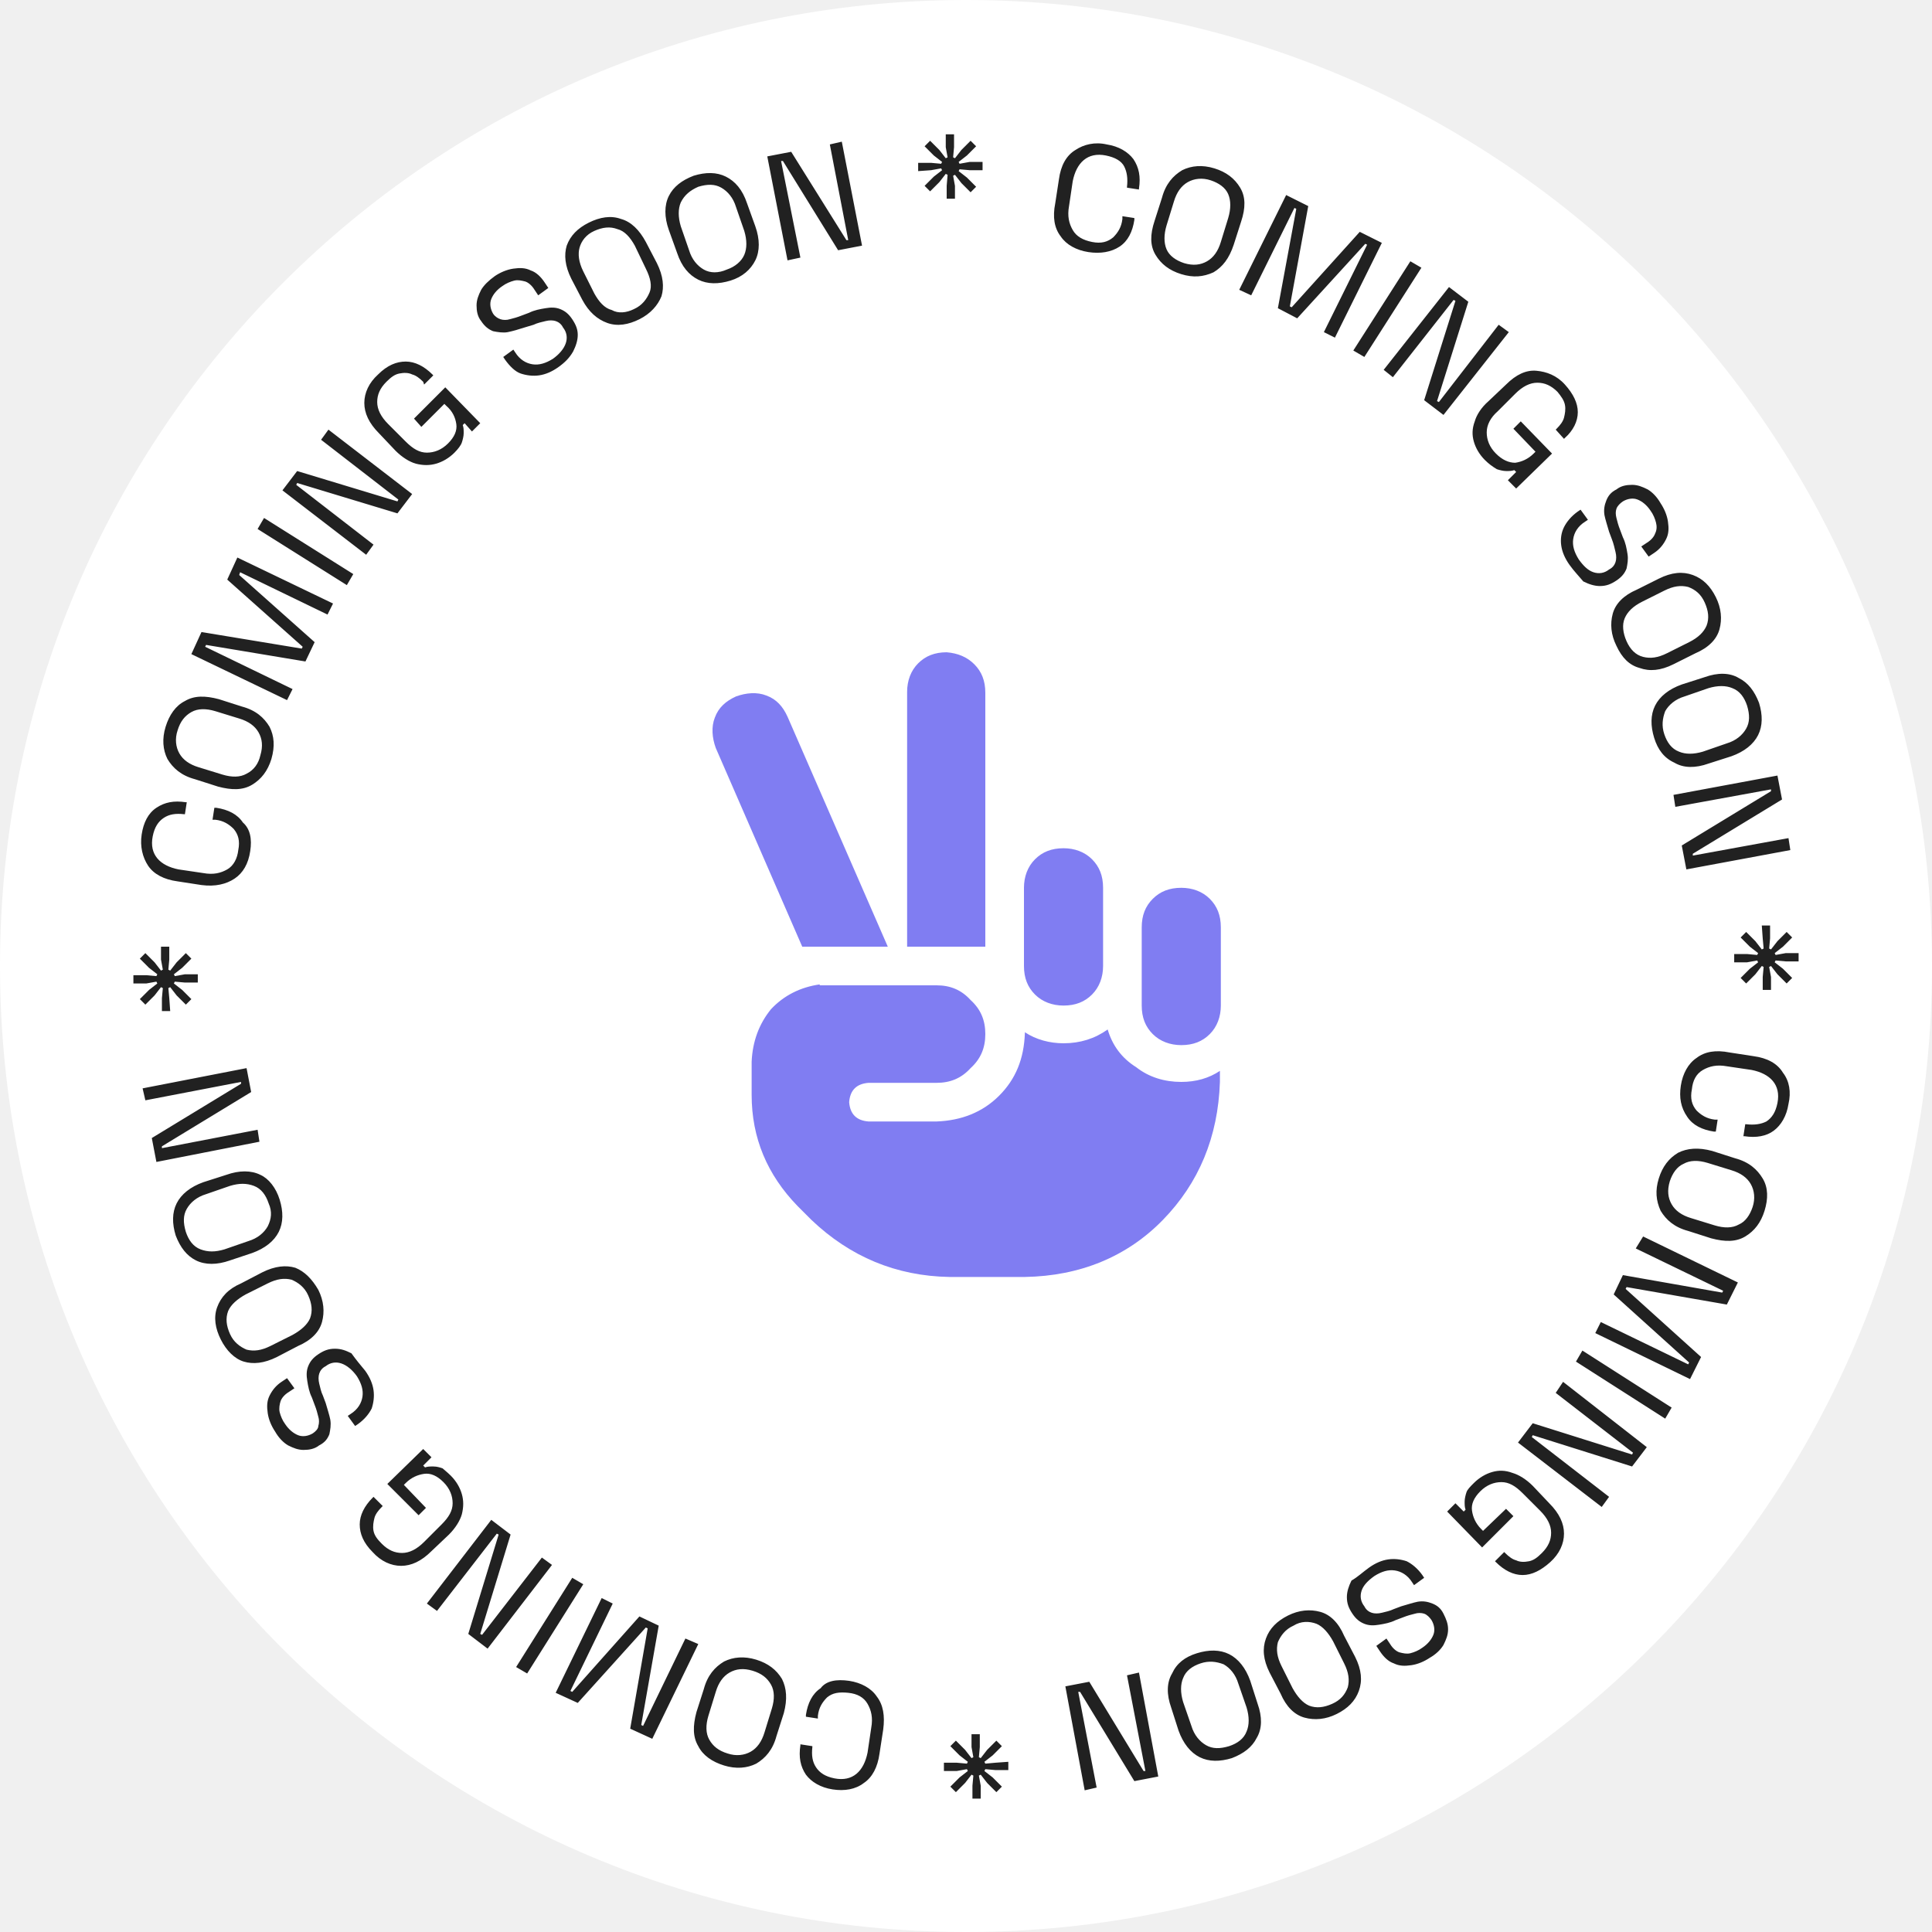
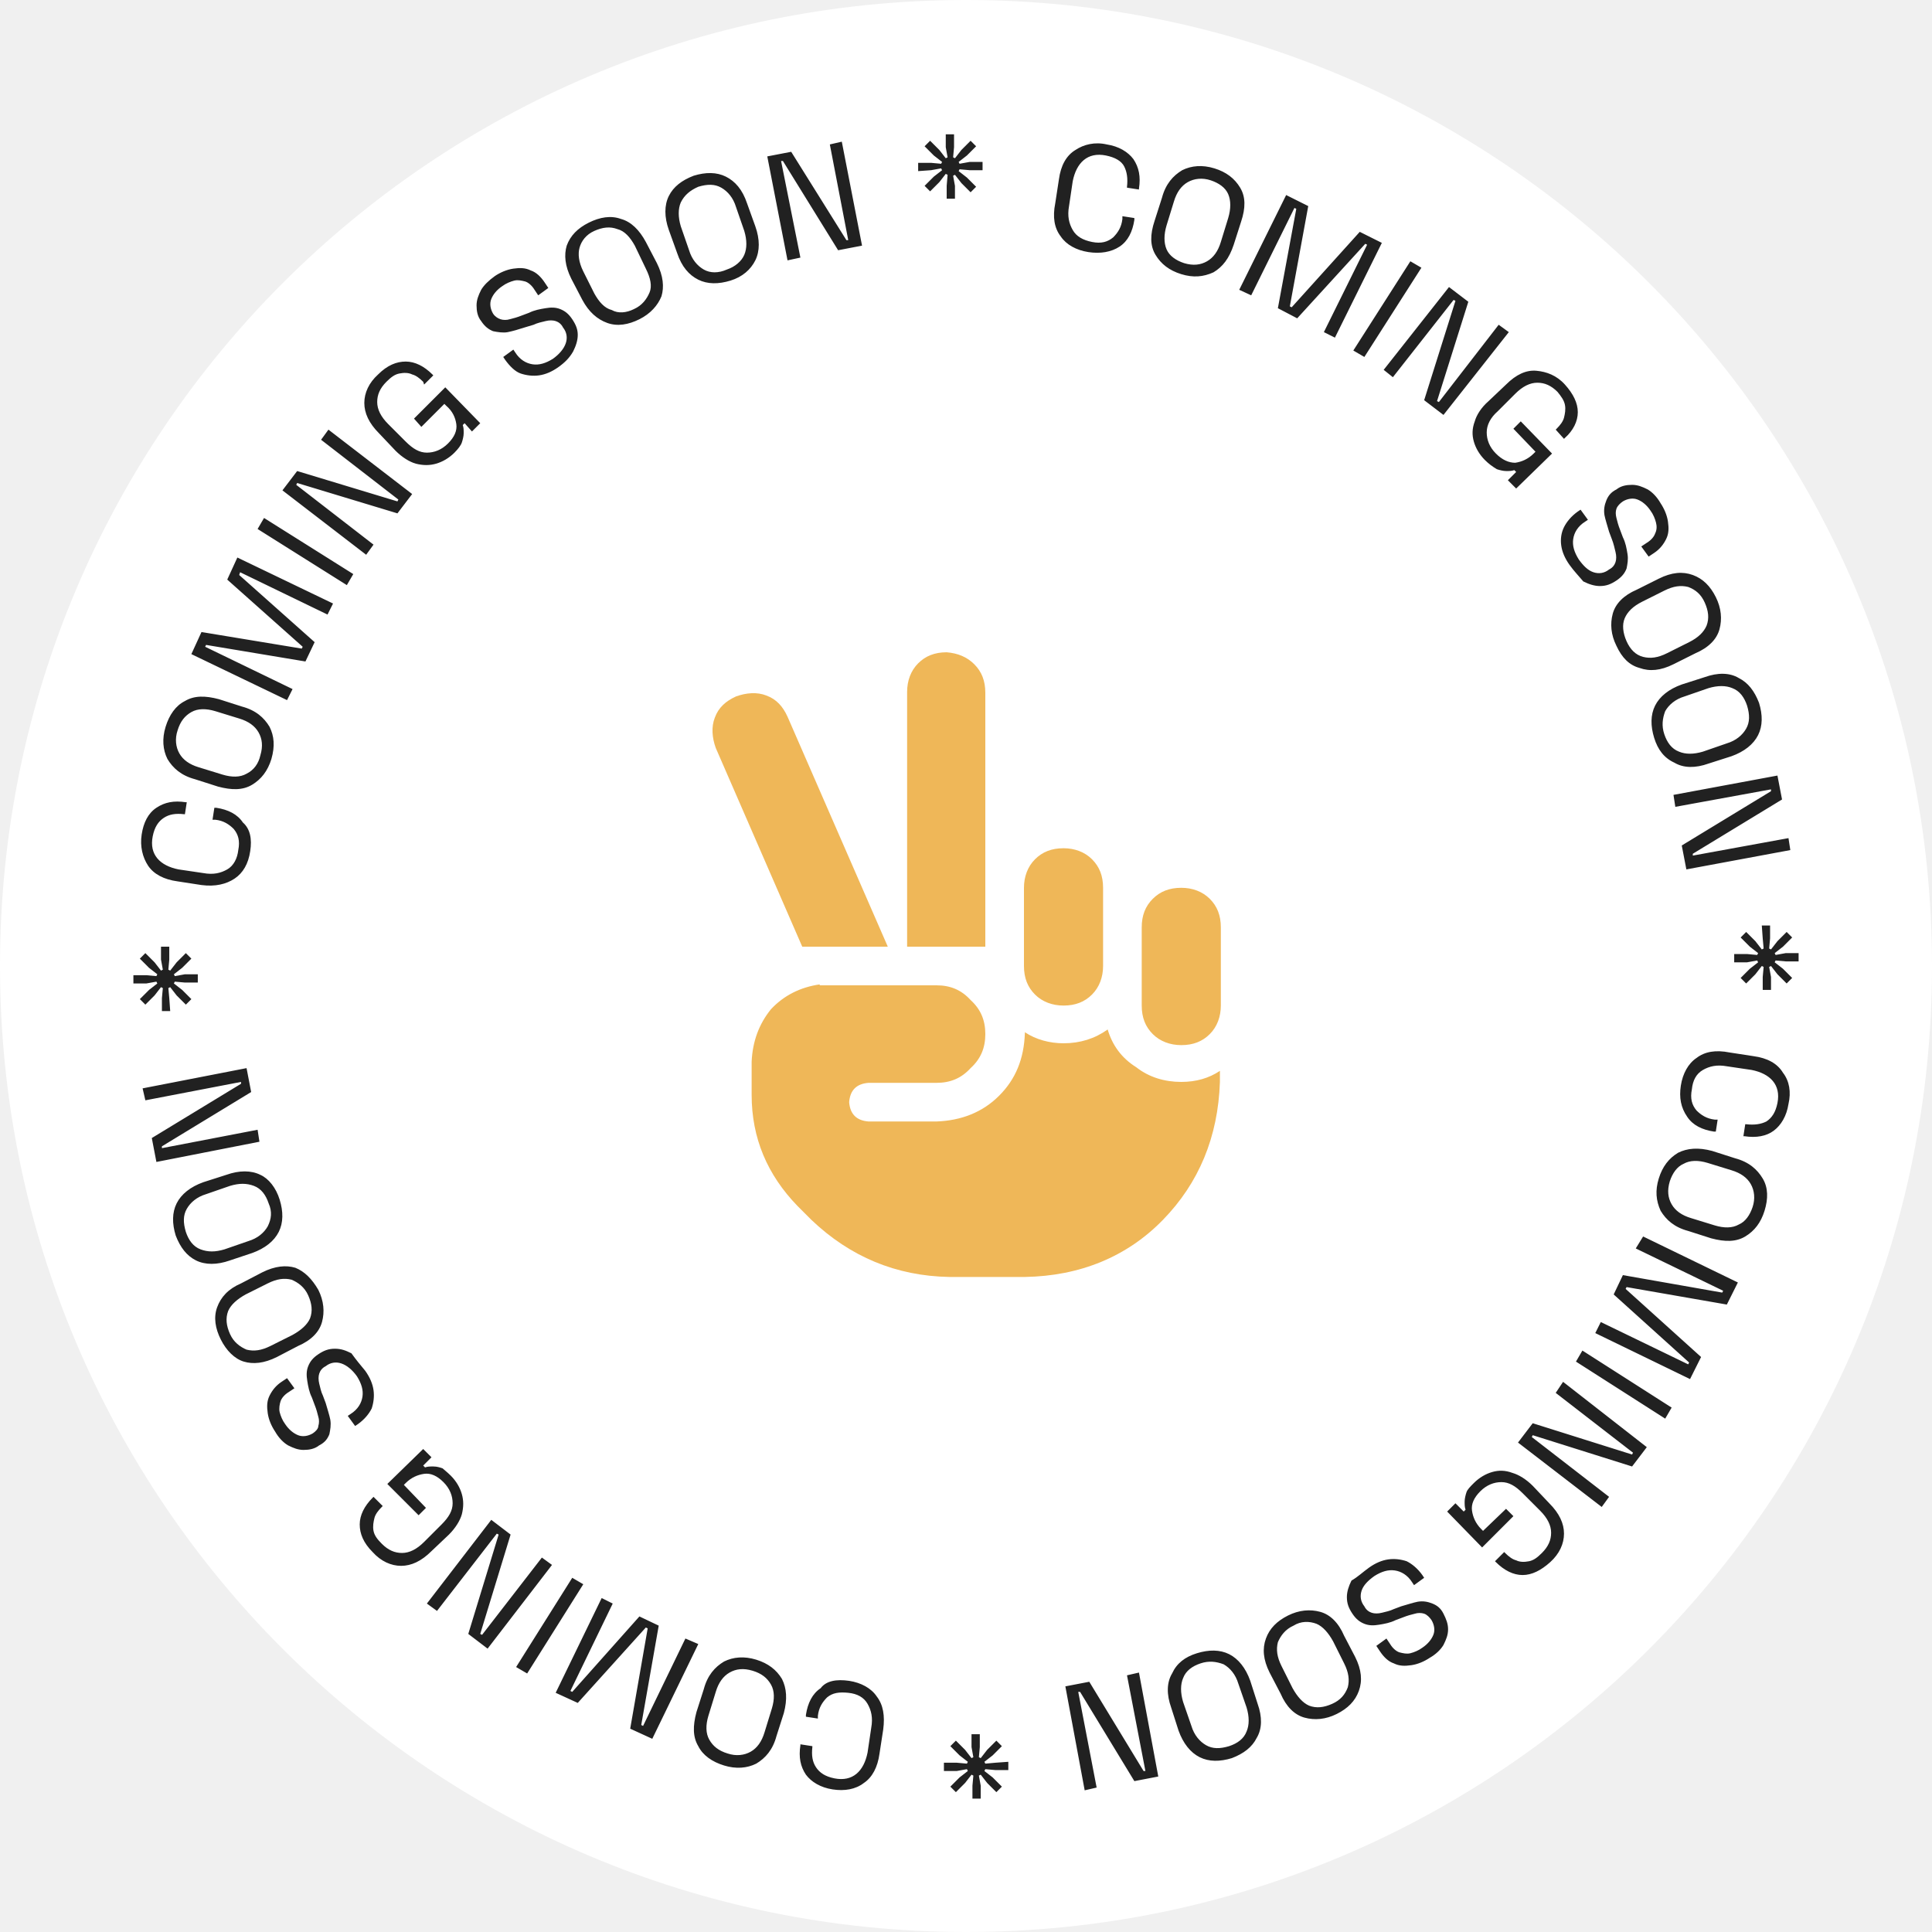
<svg xmlns="http://www.w3.org/2000/svg" id="coming-soon-object" shape-rendering="geometricPrecision" text-rendering="geometricPrecision" width="210px" height="210px" viewBox="0 0 210 210" style="enable-background:new 0 0 210 210;" xml:space="preserve">
  <style type="text/css">
		#rotation-group {
			animation: rotateInfinite 9000ms linear infinite normal forwards
		}
		@keyframes rotateInfinite {
			0% {
				transform: translate(105px,105px) rotate(0deg);
				}
			100% {
				transform: translate(105px,105px) rotate(360deg);
				}
		}
	</style>
  <path fill="#ffffff" d="M210,105c0,58-47,105-105,105S0,163,0,105S47,0,105,0S210,47,210,105z" />
-   <path fill="#807DF2" d="M96.5,102.9h-9.3l-9.4-21.6c-0.4-1.1-0.5-2.3-0.1-3.3c0.4-1.1,1.2-1.8,2.3-2.3c1.1-0.4,2.3-0.5,3.3-0.1   c1.1,0.4,1.8,1.2,2.3,2.3L96.5,102.9z M89,107.1h9.3h3.5c1.5,0,2.7,0.5,3.7,1.6c1.1,1,1.6,2.2,1.6,3.7s-0.5,2.7-1.6,3.7   c-1,1.1-2.2,1.6-3.7,1.6h-7.4c-1.3,0.1-2,0.8-2.1,2.1c0.1,1.3,0.8,2,2.1,2.1h7.4c2.7-0.1,5-1,6.8-2.8s2.7-4,2.8-6.8v-0.1   c1.2,0.8,2.7,1.2,4.2,1.2c1.8,0,3.4-0.5,4.8-1.5c0.5,1.7,1.5,3.1,3.1,4.1c1.4,1.1,3.1,1.6,4.9,1.6c1.6,0,3-0.4,4.2-1.2v1.2   c-0.2,6-2.3,11-6.2,15s-9,6.1-15,6.2h-8.2c-5.8-0.1-10.8-2.2-15-6.2l-1.5-1.5c-3.3-3.4-5-7.4-5-12.1v-3.6c0.1-2.2,0.8-4.1,2.1-5.7   c1.4-1.5,3.2-2.4,5.3-2.7v0.1H89z M105.9,72.2c0.8,0.8,1.2,1.8,1.2,3.1v27.6h-8.5V75.2c0-1.2,0.4-2.3,1.2-3.1s1.8-1.2,3.1-1.2   C104.1,71,105.1,71.4,105.9,72.2z M118.7,93.4c0.8,0.8,1.2,1.8,1.2,3.1v8.5c0,1.2-0.4,2.3-1.2,3.1s-1.8,1.2-3.1,1.2   c-1.2,0-2.3-0.4-3.1-1.2s-1.2-1.8-1.2-3.1v-8.5c0-1.2,0.4-2.3,1.2-3.1s1.8-1.2,3.1-1.2C116.8,92.2,117.9,92.6,118.7,93.4z   M125.3,97.7c0.8-0.8,1.8-1.2,3.1-1.2c1.2,0,2.3,0.4,3.1,1.2s1.2,1.8,1.2,3.1v8.5c0,1.2-0.4,2.3-1.2,3.1s-1.8,1.2-3.1,1.2   c-1.2,0-2.3-0.4-3.1-1.2s-1.2-1.8-1.2-3.1v-8.5C124.1,99.5,124.5,98.5,125.3,97.7z" />
+   <path fill="#efb758" d="M96.5,102.9h-9.3l-9.4-21.6c-0.4-1.1-0.5-2.3-0.1-3.3c0.4-1.1,1.2-1.8,2.3-2.3c1.1-0.4,2.3-0.5,3.3-0.1   c1.1,0.4,1.8,1.2,2.3,2.3L96.5,102.9z M89,107.1h9.3h3.5c1.5,0,2.7,0.5,3.7,1.6c1.1,1,1.6,2.2,1.6,3.7s-0.5,2.7-1.6,3.7   c-1,1.1-2.2,1.6-3.7,1.6h-7.4c-1.3,0.1-2,0.8-2.1,2.1c0.1,1.3,0.8,2,2.1,2.1h7.4c2.7-0.1,5-1,6.8-2.8s2.7-4,2.8-6.8v-0.1   c1.2,0.8,2.7,1.2,4.2,1.2c1.8,0,3.4-0.5,4.8-1.5c0.5,1.7,1.5,3.1,3.1,4.1c1.4,1.1,3.1,1.6,4.9,1.6c1.6,0,3-0.4,4.2-1.2v1.2   c-0.2,6-2.3,11-6.2,15s-9,6.1-15,6.2h-8.2c-5.8-0.1-10.8-2.2-15-6.2l-1.5-1.5c-3.3-3.4-5-7.4-5-12.1v-3.6c0.1-2.2,0.8-4.1,2.1-5.7   c1.4-1.5,3.2-2.4,5.3-2.7v0.1H89z M105.9,72.2c0.8,0.8,1.2,1.8,1.2,3.1v27.6h-8.5V75.2c0-1.2,0.4-2.3,1.2-3.1s1.8-1.2,3.1-1.2   C104.1,71,105.1,71.4,105.9,72.2z M118.7,93.4c0.8,0.8,1.2,1.8,1.2,3.1v8.5c0,1.2-0.4,2.3-1.2,3.1s-1.8,1.2-3.1,1.2   c-1.2,0-2.3-0.4-3.1-1.2s-1.2-1.8-1.2-3.1v-8.5c0-1.2,0.4-2.3,1.2-3.1s1.8-1.2,3.1-1.2C116.8,92.2,117.9,92.6,118.7,93.4z   M125.3,97.7c0.8-0.8,1.8-1.2,3.1-1.2c1.2,0,2.3,0.4,3.1,1.2s1.2,1.8,1.2,3.1v8.5c0,1.2-0.4,2.3-1.2,3.1s-1.8,1.2-3.1,1.2   c-1.2,0-2.3-0.4-3.1-1.2s-1.2-1.8-1.2-3.1v-8.5C124.1,99.5,124.5,98.5,125.3,97.7z" />
  <g id="rotation-group" transform="translate(105,105) rotate(360)">
    <path fill="#212121" transform="translate(-105,-105)" d="M118.3,27.4c-1.3-0.2-2.4-0.8-3-1.7c-0.7-0.9-0.9-2.1-0.6-3.6l0.4-2.6c0.2-1.5,0.8-2.6,1.8-3.2    c0.9-0.6,2.1-0.9,3.4-0.6c1.3,0.2,2.3,0.8,2.9,1.6c0.6,0.9,0.8,1.9,0.6,3.2l0,0.1l-1.3-0.2l0-0.1c0.1-0.9,0-1.6-0.3-2.2s-1-1-2-1.2    c-1-0.2-1.8,0-2.4,0.5c-0.6,0.5-1,1.3-1.2,2.3l-0.4,2.7c-0.2,1.1,0,1.9,0.4,2.6c0.4,0.7,1.1,1.1,2.1,1.3c1,0.2,1.7,0,2.3-0.5    c0.5-0.5,0.9-1.1,1-2l0-0.3l1.3,0.2l0,0.2c-0.2,1.3-0.7,2.3-1.6,2.9S119.6,27.6,118.3,27.4z M128.4,29.8c-1.3-0.4-2.2-1.1-2.8-2.1    s-0.6-2.2-0.1-3.7l0.8-2.5c0.4-1.5,1.2-2.4,2.2-3c1-0.5,2.2-0.6,3.5-0.2c1.3,0.4,2.2,1.1,2.8,2.1s0.6,2.2,0.1,3.7l-0.8,2.5    c-0.5,1.5-1.2,2.4-2.2,3C130.8,30.1,129.7,30.2,128.4,29.8z M128.7,28.6c1,0.3,1.8,0.2,2.5-0.2c0.7-0.4,1.2-1.1,1.5-2.1l0.8-2.6    c0.3-1,0.3-1.9,0-2.6c-0.3-0.7-1-1.2-1.9-1.5c-0.9-0.3-1.8-0.2-2.5,0.2c-0.7,0.4-1.2,1.1-1.5,2.1l-0.8,2.6c-0.3,1-0.3,1.9,0,2.6    C127.1,27.8,127.8,28.3,128.7,28.6z M134.7,31.5l5.1-10.3l2.4,1.2l-2,10.9l0.2,0.1l7.4-8.2l2.4,1.2l-5.1,10.3l-1.2-0.6l4.7-9.5    l-0.2-0.1l-7.4,8.1l-2.1-1.1l2-10.8l-0.2-0.1l-4.7,9.5L134.7,31.5z M147.1,38.1l6.2-9.7l1.2,0.7l-6.2,9.7L147.1,38.1z M150.4,40.2    l7.1-9l2.1,1.6l-3.4,10.8l0.2,0.1l6.5-8.4l1.1,0.8l-7.1,9l-2.1-1.6l3.4-10.8l-0.2-0.1l-6.6,8.4L150.4,40.2z M161.4,50    c-0.6-0.6-1-1.3-1.2-2c-0.2-0.7-0.2-1.4,0.1-2.2c0.2-0.7,0.7-1.5,1.5-2.2l1.9-1.8c1.1-1.1,2.2-1.6,3.3-1.5s2.2,0.5,3.1,1.5    c0.9,1,1.4,2,1.4,3c0,1-0.5,2-1.4,2.8l-0.1,0.1l-0.9-1l0.1-0.1c0.4-0.4,0.7-0.8,0.8-1.2s0.2-0.9,0.1-1.4c-0.1-0.5-0.4-0.9-0.8-1.4    c-0.7-0.7-1.4-1-2.2-1s-1.6,0.4-2.4,1.2l-1.9,1.9c-0.8,0.7-1.2,1.5-1.2,2.3c0,0.8,0.3,1.6,1,2.3c0.7,0.7,1.4,1,2.1,1    c0.7-0.1,1.4-0.4,2-1l0.2-0.2l-2.4-2.5l0.8-0.8l3.4,3.5l-3.9,3.8l-0.9-0.9l0.9-0.9l-0.2-0.2c-0.3,0.1-0.5,0.1-0.9,0.1    c-0.3,0-0.7-0.1-1-0.2C162.2,50.7,161.8,50.4,161.4,50z M170.6,61.4c-0.5-0.7-0.8-1.4-0.9-2.1c-0.1-0.7,0-1.4,0.3-2    c0.3-0.6,0.8-1.2,1.5-1.7l0.3-0.2l0.8,1.1l-0.3,0.2c-0.8,0.5-1.2,1.2-1.3,1.9c-0.1,0.7,0.1,1.4,0.6,2.2c0.5,0.7,1,1.2,1.6,1.4    c0.6,0.2,1.2,0.1,1.7-0.3c0.4-0.2,0.6-0.5,0.7-0.8c0.1-0.3,0.1-0.7,0-1.1c-0.1-0.4-0.2-0.9-0.4-1.4l-0.3-0.8    c-0.2-0.7-0.4-1.3-0.5-1.8c-0.1-0.6,0-1.1,0.2-1.6c0.2-0.5,0.5-0.9,1.1-1.2c0.5-0.4,1.1-0.5,1.7-0.5c0.6,0,1.1,0.2,1.7,0.5    c0.5,0.3,1,0.8,1.4,1.5c0.4,0.6,0.7,1.3,0.8,2c0.1,0.7,0.1,1.3-0.2,1.9s-0.7,1.1-1.3,1.5l-0.6,0.4l-0.8-1.1l0.6-0.4    c0.5-0.3,0.8-0.7,0.9-1c0.2-0.4,0.2-0.8,0.1-1.2c-0.1-0.4-0.3-0.9-0.6-1.3c-0.4-0.6-0.9-1-1.4-1.2c-0.5-0.2-1.1-0.1-1.6,0.2    c-0.3,0.2-0.6,0.5-0.7,0.8c-0.1,0.3-0.1,0.6,0,1c0.1,0.4,0.2,0.8,0.4,1.3l0.3,0.8c0.3,0.6,0.4,1.2,0.5,1.8c0.1,0.6,0,1.1-0.1,1.6    c-0.2,0.5-0.5,0.9-1.1,1.3c-0.6,0.4-1.1,0.6-1.8,0.6c-0.6,0-1.2-0.2-1.8-0.5C171.6,62.6,171.1,62.1,170.6,61.4z M175.7,70.2    c-0.6-1.2-0.7-2.4-0.4-3.5c0.3-1.1,1.2-2,2.6-2.6l2.4-1.2c1.4-0.7,2.6-0.8,3.7-0.4c1.1,0.4,1.9,1.2,2.5,2.4c0.6,1.2,0.7,2.4,0.4,3.5    s-1.2,2-2.6,2.6l-2.4,1.2c-1.4,0.7-2.6,0.8-3.7,0.4C177.1,72.3,176.3,71.5,175.7,70.2z M176.8,69.7c0.4,0.9,1,1.5,1.8,1.7    c0.8,0.2,1.6,0.1,2.6-0.4l2.4-1.2c1-0.5,1.6-1.1,1.9-1.8c0.3-0.8,0.2-1.6-0.2-2.5c-0.4-0.9-1-1.4-1.8-1.7c-0.8-0.2-1.6-0.1-2.6,0.4    l-2.4,1.2c-1,0.5-1.6,1.1-1.9,1.8S176.4,68.8,176.8,69.7z M179.8,80.2c-0.4-1.3-0.4-2.5,0.1-3.5s1.5-1.8,2.9-2.3l2.5-0.8    c1.4-0.5,2.7-0.5,3.7,0.1c1,0.5,1.7,1.4,2.2,2.7c0.4,1.3,0.4,2.5-0.1,3.5s-1.5,1.8-2.9,2.3l-2.5,0.8c-1.4,0.5-2.7,0.5-3.7-0.1    C180.9,82.4,180.2,81.5,179.8,80.2z M180.9,79.8c0.3,0.9,0.8,1.6,1.6,1.9c0.7,0.3,1.6,0.3,2.6,0l2.6-0.9c1-0.3,1.7-0.9,2.1-1.6    c0.4-0.7,0.4-1.5,0.1-2.5c-0.3-0.9-0.8-1.6-1.6-1.9c-0.7-0.3-1.6-0.3-2.6,0l-2.6,0.9c-1,0.3-1.7,0.9-2.1,1.6    C180.7,78.1,180.6,78.9,180.9,79.8z M181.9,86.4l11.3-2.1l0.5,2.6l-9.7,5.9l0,0.2l10.4-1.9l0.2,1.3l-11.3,2.1l-0.5-2.6l9.7-5.9    l0-0.2l-10.4,1.9L181.9,86.4z M191.5,100.6l0.9,0l0,1.4l-0.1,1.1l0.2,0.1l0.7-0.9l1-1l0.6,0.6l-1,1l-0.9,0.7l0.1,0.2l1.1-0.2l1.4,0    l0,0.9l-1.4,0l-1.1-0.1l-0.1,0.2l0.9,0.7l1,1l-0.6,0.6l-1-1l-0.7-0.9l-0.2,0.1l0.2,1.1l0,1.4l-0.9,0l0-1.4l0.1-1.1l-0.2-0.1    l-0.7,0.9l-1,1l-0.6-0.6l1-1l0.9-0.7l-0.1-0.2l-1.1,0.2l-1.4,0l0-0.9l1.4,0l1.1,0.1l0.1-0.2l-0.9-0.7l-1-1l0.6-0.6l1,1l0.7,0.9    l0.2-0.1l-0.1-1.1L191.5,100.6z M182.7,118c0.2-1.3,0.8-2.4,1.7-3c0.9-0.7,2.1-0.9,3.6-0.6l2.6,0.4c1.5,0.2,2.6,0.8,3.2,1.8    c0.7,0.9,0.9,2.1,0.6,3.4c-0.2,1.3-0.8,2.3-1.6,2.9s-1.9,0.8-3.2,0.6l-0.1,0l0.2-1.3l0.1,0c0.9,0.1,1.6,0,2.2-0.3c0.6-0.4,1-1,1.2-2    c0.2-1,0-1.8-0.5-2.4c-0.5-0.6-1.3-1-2.3-1.2l-2.7-0.4c-1.1-0.2-1.9,0-2.6,0.4s-1.1,1.1-1.2,2.1c-0.2,1,0,1.7,0.5,2.3    c0.5,0.5,1.1,0.9,2,1l0.3,0l-0.2,1.3l-0.2,0c-1.3-0.2-2.3-0.7-2.9-1.6C182.7,120.4,182.5,119.3,182.7,118z M180.3,128.1    c0.4-1.3,1.1-2.2,2.1-2.8c1-0.5,2.2-0.6,3.7-0.2l2.5,0.8c1.5,0.4,2.4,1.2,3,2.2s0.6,2.2,0.2,3.5c-0.4,1.3-1.1,2.2-2.1,2.8    s-2.2,0.6-3.7,0.2l-2.5-0.8c-1.5-0.4-2.4-1.2-3-2.2C180,130.5,179.9,129.4,180.3,128.1z M181.5,128.4c-0.3,1-0.2,1.8,0.2,2.5    s1.1,1.2,2.1,1.5l2.6,0.8c1,0.3,1.9,0.3,2.6-0.1c0.7-0.3,1.2-1,1.5-1.9c0.3-0.9,0.2-1.8-0.2-2.5s-1.1-1.2-2.1-1.5l-2.6-0.8    c-1-0.3-1.9-0.3-2.6,0.1C182.3,126.8,181.8,127.5,181.5,128.4z M178.6,134.4l10.3,5l-1.2,2.4l-10.9-1.9l-0.1,0.2l8.2,7.4l-1.2,2.4    l-10.3-5l0.6-1.2l9.5,4.6l0.1-0.2l-8.2-7.4l1-2.1l10.8,1.9l0.1-0.2l-9.5-4.6L178.6,134.4z M172,146.8l9.7,6.2l-0.7,1.2l-9.7-6.2    L172,146.8z M169.9,150.2l9.1,7.1l-1.6,2.1l-10.8-3.4l-0.1,0.2l8.4,6.5l-0.8,1.1l-9.1-7l1.6-2.1l10.8,3.4l0.1-0.2l-8.4-6.5    L169.9,150.2z M160.2,161.2c0.6-0.6,1.3-1,2-1.2c0.7-0.2,1.4-0.2,2.2,0.1c0.7,0.2,1.5,0.7,2.2,1.4l1.8,1.9c1.1,1.1,1.6,2.2,1.6,3.3    s-0.5,2.2-1.5,3.1c-1,0.9-2,1.4-3,1.4c-1,0-2-0.5-2.9-1.4l-0.1-0.1l1-1l0.1,0.1c0.4,0.4,0.8,0.7,1.2,0.8c0.4,0.2,0.9,0.2,1.4,0.1    s0.9-0.4,1.4-0.9c0.7-0.7,1-1.4,1-2.2c0-0.8-0.4-1.6-1.2-2.4l-1.9-1.9c-0.8-0.8-1.5-1.2-2.3-1.2c-0.8,0-1.6,0.3-2.3,1    c-0.7,0.7-1,1.4-0.9,2.1c0.1,0.7,0.4,1.4,1,2l0.2,0.2l2.5-2.4l0.8,0.8l-3.4,3.4l-3.8-3.9l0.9-0.9l0.9,0.9l0.2-0.2    c-0.1-0.3-0.1-0.5-0.1-0.9c0-0.3,0.1-0.7,0.2-1S159.8,161.6,160.2,161.2z M148.8,170.4c0.7-0.5,1.4-0.8,2.1-0.9s1.4,0,2,0.2    c0.6,0.3,1.2,0.8,1.7,1.5l0.2,0.3l-1.1,0.8l-0.2-0.3c-0.5-0.8-1.2-1.2-1.9-1.3s-1.4,0.1-2.2,0.6c-0.7,0.5-1.2,1-1.4,1.6    c-0.2,0.6-0.1,1.2,0.3,1.7c0.2,0.4,0.5,0.6,0.8,0.7c0.3,0.1,0.7,0.1,1.1,0s0.9-0.2,1.3-0.4l0.8-0.3c0.7-0.2,1.3-0.4,1.8-0.5    c0.6-0.1,1.1,0,1.6,0.2s0.9,0.5,1.2,1.1s0.5,1.1,0.5,1.7c0,0.6-0.2,1.1-0.5,1.7c-0.3,0.5-0.8,1-1.5,1.4c-0.6,0.4-1.3,0.7-2,0.8    c-0.7,0.1-1.3,0.1-1.9-0.2c-0.6-0.2-1.1-0.7-1.5-1.3l-0.4-0.6l1.1-0.8l0.4,0.6c0.3,0.5,0.7,0.8,1,0.9c0.4,0.1,0.8,0.2,1.2,0.1    c0.4-0.1,0.9-0.3,1.3-0.6c0.6-0.4,1-0.9,1.2-1.4c0.2-0.5,0.1-1.1-0.2-1.6c-0.2-0.3-0.5-0.6-0.8-0.7c-0.3-0.1-0.7-0.1-1,0    c-0.4,0.1-0.8,0.2-1.3,0.4l-0.8,0.3c-0.6,0.3-1.2,0.4-1.8,0.5c-0.6,0.1-1.1,0.1-1.6-0.1s-0.9-0.5-1.3-1.1c-0.4-0.6-0.6-1.1-0.6-1.8    c0-0.6,0.2-1.2,0.5-1.8C147.6,171.4,148.1,170.9,148.8,170.4z M140,175.6c1.2-0.6,2.4-0.7,3.5-0.4c1.1,0.3,2,1.2,2.6,2.6l1.2,2.3    c0.7,1.4,0.8,2.6,0.4,3.7s-1.2,1.9-2.4,2.5c-1.2,0.6-2.4,0.7-3.5,0.4s-2-1.2-2.6-2.6l-1.2-2.3c-0.7-1.4-0.8-2.6-0.4-3.7    C138,177,138.8,176.2,140,175.6z M140.6,176.7c-0.9,0.4-1.4,1.1-1.7,1.8c-0.2,0.8-0.1,1.6,0.4,2.6l1.2,2.4c0.5,0.9,1.1,1.6,1.8,1.9    c0.8,0.3,1.6,0.2,2.5-0.2c0.9-0.4,1.4-1,1.7-1.8c0.2-0.8,0.1-1.6-0.4-2.6l-1.2-2.4c-0.5-0.9-1.1-1.6-1.8-1.9    C142.3,176.2,141.4,176.2,140.6,176.7z M130.1,179.7c1.3-0.4,2.5-0.4,3.5,0.1c1,0.5,1.8,1.5,2.3,2.9l0.8,2.5    c0.5,1.4,0.5,2.7-0.1,3.7c-0.5,1-1.4,1.7-2.7,2.2c-1.3,0.4-2.5,0.4-3.5-0.1c-1-0.5-1.8-1.5-2.3-2.9l-0.8-2.5    c-0.5-1.4-0.5-2.7,0.1-3.7C127.9,180.8,128.8,180.1,130.1,179.7z M130.5,180.8c-0.9,0.3-1.6,0.8-1.9,1.6c-0.3,0.7-0.3,1.6,0,2.6    l0.9,2.6c0.3,1,0.9,1.7,1.6,2.1c0.7,0.4,1.5,0.4,2.5,0.1c0.9-0.3,1.6-0.8,1.9-1.6c0.3-0.7,0.3-1.6,0-2.6l-0.9-2.6    c-0.3-1-0.9-1.7-1.6-2.1C132.2,180.6,131.4,180.5,130.5,180.8z M123.8,181.8l2.1,11.3l-2.6,0.5l-5.9-9.7l-0.2,0l2,10.4l-1.3,0.3    l-2.1-11.3l2.6-0.5l5.9,9.7l0.2,0l-2-10.4L123.8,181.8z M109.6,191.5l0,0.9l-1.4,0l-1.1-0.1l-0.1,0.2l0.9,0.7l1,1l-0.6,0.6l-1-1    l-0.7-0.9l-0.2,0.1l0.2,1.1l0,1.4l-0.9,0l0-1.4l0.1-1.1l-0.2-0.1l-0.7,0.9l-1,1l-0.6-0.6l1-1l0.9-0.7l-0.1-0.2l-1.1,0.2l-1.4,0    l0-0.9l1.4,0l1.1,0.1l0.1-0.2l-0.9-0.7l-1-1l0.6-0.6l1,1l0.7,0.9l0.2-0.1l-0.2-1.1l0-1.4l0.9,0l0,1.4l-0.1,1.1l0.2,0.1l0.7-0.9l1-1    l0.6,0.6l-1,1l-0.9,0.7l0.1,0.2l1.1-0.1L109.6,191.5z M92.3,182.7c1.3,0.2,2.4,0.8,3,1.7c0.7,0.9,0.9,2.1,0.7,3.6l-0.4,2.6    c-0.2,1.5-0.8,2.6-1.7,3.2c-0.9,0.7-2.1,0.9-3.4,0.7c-1.3-0.2-2.3-0.8-2.9-1.6c-0.6-0.9-0.8-1.9-0.6-3.2l0-0.1l1.3,0.2l0,0.1    c-0.1,0.9,0,1.6,0.4,2.2c0.4,0.6,1,1,2,1.2c1,0.2,1.8,0,2.4-0.5s1-1.3,1.2-2.3l0.4-2.7c0.2-1.1,0-1.9-0.4-2.6    c-0.4-0.7-1.1-1.1-2.1-1.2s-1.7,0-2.3,0.5c-0.5,0.5-0.9,1.1-1,2l0,0.3l-1.3-0.2l0-0.2c0.2-1.3,0.7-2.3,1.6-2.9    C89.8,182.7,90.9,182.5,92.3,182.7z M82.2,180.4c1.3,0.4,2.2,1.1,2.8,2.1c0.5,1,0.6,2.2,0.2,3.7l-0.8,2.5c-0.4,1.5-1.2,2.4-2.2,3    c-1,0.5-2.2,0.6-3.5,0.2c-1.3-0.4-2.3-1.1-2.8-2.1c-0.6-1-0.6-2.2-0.2-3.7l0.8-2.5c0.4-1.5,1.2-2.4,2.2-3    C79.7,180.1,80.9,180,82.2,180.4z M81.8,181.6c-1-0.3-1.8-0.2-2.5,0.2c-0.7,0.4-1.2,1.1-1.5,2.1l-0.8,2.6c-0.3,1-0.3,1.9,0.1,2.6    c0.4,0.7,1,1.2,2,1.5c0.9,0.3,1.8,0.2,2.5-0.2c0.7-0.4,1.2-1.1,1.5-2.1l0.8-2.6c0.3-1,0.3-1.9-0.1-2.6    C83.4,182.4,82.8,181.9,81.8,181.6z M75.9,178.7l-5,10.3l-2.4-1.1l1.9-10.9l-0.2-0.1l-7.4,8.2l-2.4-1.1l5-10.3l1.2,0.6l-4.6,9.5    l0.2,0.1l7.3-8.2l2.1,1l-1.9,10.8l0.2,0.1l4.6-9.5L75.9,178.7z M63.4,172.2l-6.1,9.7l-1.2-0.7l6.1-9.7L63.4,172.2z M60,170.1l-7,9.1    l-2.1-1.6l3.3-10.8l-0.2-0.1l-6.5,8.4l-1.1-0.8l7-9.1l2.1,1.6l-3.3,10.8l0.2,0.1l6.5-8.4L60,170.1z M49,160.4c0.6,0.6,1,1.3,1.2,2    s0.2,1.4,0,2.2c-0.2,0.7-0.7,1.5-1.4,2.2l-1.9,1.8c-1.1,1.1-2.2,1.6-3.3,1.6s-2.2-0.5-3.1-1.5c-1-1-1.4-2-1.4-3c0-1,0.5-2,1.4-2.9    l0.1-0.1l1,1l-0.1,0.1c-0.4,0.4-0.7,0.8-0.8,1.2s-0.2,0.9-0.1,1.4c0.1,0.5,0.4,0.9,0.9,1.4c0.7,0.7,1.4,1,2.2,1    c0.8,0,1.6-0.4,2.4-1.2l1.9-1.9c0.8-0.8,1.2-1.5,1.2-2.3c0-0.8-0.3-1.6-1-2.3c-0.7-0.7-1.4-1-2.1-0.9s-1.4,0.4-2,1l-0.2,0.2l2.4,2.5    l-0.8,0.8l-3.4-3.4l3.9-3.8l0.9,0.9l-0.9,0.9l0.2,0.2c0.3-0.1,0.5-0.1,0.9-0.1s0.7,0.1,1,0.2C48.2,159.7,48.6,160,49,160.4z    M39.7,149c0.5,0.7,0.8,1.4,0.9,2.1c0.1,0.7,0,1.4-0.2,2c-0.3,0.6-0.8,1.2-1.5,1.7l-0.3,0.2l-0.8-1.1l0.3-0.2    c0.8-0.5,1.2-1.2,1.3-1.9c0.1-0.7-0.1-1.4-0.6-2.2c-0.5-0.7-1.1-1.2-1.7-1.4s-1.2-0.1-1.7,0.3c-0.4,0.2-0.6,0.5-0.7,0.8    c-0.1,0.3-0.1,0.7,0,1.1c0.1,0.4,0.2,0.9,0.4,1.3l0.3,0.8c0.2,0.7,0.4,1.3,0.5,1.8c0.1,0.6,0,1.1-0.1,1.6c-0.2,0.5-0.5,0.9-1.1,1.2    c-0.5,0.4-1.1,0.5-1.7,0.5c-0.6,0-1.1-0.2-1.7-0.5c-0.5-0.3-1-0.8-1.4-1.5c-0.4-0.6-0.7-1.3-0.8-2c-0.1-0.7-0.1-1.3,0.2-1.9    s0.7-1.1,1.3-1.5l0.6-0.4l0.8,1.1l-0.6,0.4c-0.5,0.3-0.8,0.7-0.9,1s-0.2,0.8-0.1,1.2c0.1,0.4,0.3,0.9,0.6,1.3c0.4,0.6,0.9,1,1.4,1.2    c0.5,0.2,1.1,0.1,1.6-0.2c0.3-0.2,0.6-0.5,0.6-0.8c0.1-0.3,0.1-0.7,0-1c-0.1-0.4-0.2-0.8-0.4-1.3l-0.3-0.8c-0.3-0.6-0.4-1.2-0.5-1.8    c-0.1-0.6-0.1-1.1,0.1-1.6c0.2-0.5,0.5-0.9,1.1-1.3c0.6-0.4,1.1-0.6,1.8-0.6s1.2,0.2,1.8,0.5C38.7,147.8,39.2,148.4,39.7,149z    M34.6,140.2c0.6,1.2,0.7,2.4,0.4,3.5c-0.3,1.1-1.2,2-2.6,2.6l-2.3,1.2c-1.4,0.7-2.6,0.8-3.6,0.5s-1.9-1.2-2.5-2.4    c-0.6-1.2-0.8-2.4-0.4-3.5s1.2-2,2.6-2.6l2.3-1.2c1.4-0.7,2.6-0.8,3.6-0.5C33.1,138.2,33.9,139,34.6,140.2z M33.5,140.8    c-0.4-0.9-1.1-1.4-1.8-1.7c-0.8-0.2-1.6-0.1-2.6,0.4l-2.4,1.2c-0.9,0.5-1.6,1.1-1.9,1.8c-0.3,0.8-0.2,1.6,0.2,2.5    c0.4,0.9,1.1,1.4,1.8,1.7c0.8,0.2,1.6,0.1,2.6-0.4l2.4-1.2c0.9-0.5,1.6-1.1,1.9-1.8C34,142.5,33.9,141.7,33.5,140.8z M30.4,130.4    c0.4,1.3,0.4,2.5-0.1,3.5c-0.5,1-1.5,1.8-2.9,2.3L25,137c-1.4,0.5-2.7,0.5-3.7,0s-1.7-1.4-2.2-2.7c-0.4-1.3-0.4-2.5,0.1-3.5    c0.5-1,1.5-1.8,2.9-2.3l2.5-0.8c1.4-0.5,2.7-0.5,3.7,0C29.2,128.1,30,129.1,30.4,130.4z M29.2,130.8c-0.3-0.9-0.8-1.6-1.6-1.9    s-1.6-0.3-2.6,0l-2.6,0.9c-1,0.3-1.7,0.9-2.1,1.6s-0.4,1.5-0.1,2.5c0.3,0.9,0.8,1.6,1.6,1.9s1.6,0.3,2.6,0l2.6-0.9    c1-0.3,1.7-0.9,2.1-1.6C29.5,132.5,29.6,131.7,29.2,130.8z M28.2,124.1L17,126.3l-0.5-2.6l9.7-5.9l0-0.2l-10.4,2l-0.3-1.3l11.3-2.2    l0.5,2.6l-9.7,5.9l0,0.2l10.4-2L28.2,124.1z M18.5,109.9l-0.9,0l0-1.4l0.1-1.1l-0.2-0.1l-0.7,0.9l-1,1l-0.6-0.6l1-1l0.9-0.7    l-0.1-0.2l-1.1,0.2l-1.4,0l0-0.9l1.4,0l1.1,0.1l0.1-0.2l-0.9-0.7l-1-1l0.6-0.6l1,1l0.7,0.9l0.2-0.1l-0.2-1.1l0-1.4l0.9,0l0,1.4    l-0.1,1.1l0.2,0.1l0.7-0.9l1-1l0.6,0.6l-1,1l-0.9,0.7l0.1,0.2l1.1-0.2l1.4,0l0,0.9l-1.4,0l-1.1-0.1l-0.1,0.2l0.9,0.7l1,1l-0.6,0.6    l-1-1l-0.7-0.9l-0.2,0.1l0.1,1.1L18.5,109.9z M27.2,92.5c-0.2,1.4-0.8,2.4-1.7,3s-2.1,0.9-3.6,0.7l-2.6-0.4    c-1.5-0.2-2.6-0.8-3.2-1.7s-0.9-2.1-0.7-3.4c0.2-1.3,0.7-2.3,1.6-2.9s1.9-0.8,3.2-0.6l0.1,0l-0.2,1.3l-0.1,0c-0.9-0.1-1.6,0-2.2,0.4    c-0.6,0.4-1,1-1.2,2c-0.2,1,0,1.8,0.5,2.4c0.5,0.6,1.3,1,2.3,1.2l2.7,0.4c1.1,0.2,1.9,0,2.6-0.4c0.7-0.4,1.1-1.2,1.2-2.1    c0.2-1,0-1.7-0.5-2.3c-0.5-0.5-1.1-0.9-2-1l-0.3,0l0.2-1.3l0.2,0c1.3,0.2,2.3,0.7,2.9,1.6C27.2,90.1,27.4,91.2,27.2,92.5z    M29.5,82.5c-0.4,1.3-1.1,2.2-2.1,2.8c-1,0.6-2.2,0.6-3.7,0.2l-2.5-0.8c-1.5-0.4-2.4-1.2-3-2.2c-0.5-1-0.6-2.2-0.2-3.5    c0.4-1.3,1.1-2.3,2.1-2.8c1-0.6,2.2-0.6,3.7-0.2l2.5,0.8c1.5,0.4,2.4,1.2,3,2.2C29.8,80,29.9,81.1,29.5,82.5z M28.3,82.1    c0.3-1,0.2-1.8-0.2-2.5c-0.4-0.7-1.1-1.2-2.1-1.5l-2.6-0.8c-1-0.3-1.9-0.3-2.6,0.1s-1.2,1-1.5,2c-0.3,0.9-0.2,1.8,0.2,2.5    s1.1,1.2,2.1,1.5l2.6,0.8c1,0.3,1.9,0.3,2.6-0.1C27.6,83.7,28.1,83,28.3,82.1z M31.2,76.1l-10.4-5l1.1-2.4l10.9,1.8l0.1-0.2    l-8.2-7.3l1.1-2.4l10.4,5l-0.6,1.2l-9.5-4.6L26,62.5l8.2,7.3l-1,2.1l-10.8-1.8l-0.1,0.2l9.5,4.6L31.2,76.1z M37.7,63.6L28,57.5    l0.7-1.2l9.7,6.1L37.7,63.6z M39.8,60.3l-9.1-7l1.6-2.1l10.9,3.3l0.1-0.2l-8.4-6.5l0.8-1.1l9.1,7l-1.6,2.1l-10.9-3.3l-0.1,0.2    l8.4,6.5L39.8,60.3z M49.4,49.2c-0.6,0.6-1.3,1-2,1.2c-0.7,0.2-1.4,0.2-2.2,0c-0.7-0.2-1.5-0.7-2.2-1.4l-1.8-1.9    c-1.1-1.1-1.6-2.2-1.6-3.3c0-1.1,0.5-2.2,1.5-3.1c1-1,2-1.4,3-1.4s2,0.5,2.9,1.4l0.1,0.1l-1,1L46,41.5c-0.4-0.4-0.8-0.7-1.2-0.8    c-0.4-0.2-0.9-0.2-1.4-0.1c-0.5,0.1-0.9,0.4-1.4,0.9c-0.7,0.7-1,1.4-1,2.2c0,0.8,0.4,1.6,1.2,2.4l1.9,1.9c0.8,0.8,1.5,1.2,2.3,1.2    s1.6-0.3,2.3-1c0.7-0.7,1-1.4,0.9-2.1c-0.1-0.7-0.4-1.4-1.1-2l-0.2-0.2l-2.5,2.5L45,45.5l3.4-3.4l3.8,3.9l-0.9,0.9L50.5,46l-0.2,0.2    c0.1,0.3,0.1,0.5,0.1,0.9c0,0.3-0.1,0.7-0.2,1C50.1,48.4,49.8,48.8,49.4,49.2z M60.7,39.9c-0.7,0.5-1.4,0.8-2.1,0.9    c-0.7,0.1-1.4,0-2-0.2s-1.2-0.8-1.7-1.5l-0.2-0.3l1.1-0.8l0.2,0.3c0.5,0.8,1.2,1.2,1.9,1.3c0.7,0.1,1.4-0.1,2.2-0.6    c0.7-0.5,1.2-1.1,1.4-1.7c0.2-0.6,0.1-1.2-0.3-1.7c-0.2-0.4-0.5-0.6-0.8-0.7c-0.3-0.1-0.7-0.1-1.1,0s-0.9,0.2-1.3,0.4L57,35.6    c-0.6,0.2-1.3,0.4-1.8,0.5s-1.1,0-1.6-0.1c-0.5-0.2-0.9-0.5-1.3-1.1c-0.4-0.5-0.5-1.1-0.5-1.7c0-0.6,0.2-1.1,0.5-1.7    c0.3-0.5,0.8-1,1.5-1.5c0.6-0.4,1.3-0.7,2-0.8s1.3-0.1,1.9,0.2c0.6,0.2,1.1,0.7,1.5,1.3l0.4,0.6l-1.1,0.8l-0.4-0.6    c-0.3-0.5-0.7-0.8-1-0.9c-0.4-0.1-0.8-0.2-1.2-0.1c-0.4,0.1-0.9,0.3-1.3,0.6c-0.6,0.4-1,0.9-1.2,1.4c-0.2,0.5-0.1,1.1,0.2,1.6    c0.2,0.3,0.5,0.5,0.8,0.6c0.3,0.1,0.7,0.1,1,0c0.4-0.1,0.8-0.2,1.3-0.4l0.8-0.3c0.6-0.3,1.2-0.4,1.8-0.5c0.6-0.1,1.1-0.1,1.6,0.1    c0.5,0.2,0.9,0.5,1.3,1.1c0.4,0.6,0.6,1.1,0.6,1.7c0,0.6-0.2,1.2-0.5,1.8C61.9,38.9,61.4,39.4,60.7,39.9z M69.5,34.7    c-1.2,0.6-2.4,0.8-3.5,0.4s-2-1.2-2.7-2.5l-1.2-2.3c-0.7-1.4-0.8-2.6-0.5-3.6c0.4-1.1,1.2-1.9,2.4-2.5c1.2-0.6,2.4-0.8,3.5-0.4    c1.1,0.3,2,1.2,2.7,2.5l1.2,2.3c0.7,1.4,0.8,2.6,0.5,3.6C71.5,33.2,70.7,34.1,69.5,34.7z M68.9,33.6c0.9-0.4,1.4-1.1,1.7-1.8    s0.1-1.6-0.4-2.6L69,26.7c-0.5-0.9-1.1-1.6-1.9-1.8c-0.8-0.3-1.6-0.2-2.5,0.2c-0.9,0.4-1.4,1.1-1.6,1.8s-0.1,1.6,0.4,2.6l1.2,2.4    c0.5,0.9,1.1,1.6,1.9,1.8C67.2,34.1,68.1,34,68.9,33.6z M79.4,30.5c-1.3,0.4-2.5,0.4-3.5-0.1c-1-0.5-1.8-1.4-2.3-2.9l-0.9-2.5    c-0.5-1.4-0.5-2.7,0-3.7c0.5-1,1.4-1.7,2.7-2.2c1.3-0.4,2.5-0.4,3.5,0.1c1,0.5,1.8,1.4,2.3,2.9l0.9,2.5c0.5,1.4,0.5,2.7,0,3.7    C81.6,29.3,80.7,30.1,79.4,30.5z M79,29.3c0.9-0.3,1.6-0.9,1.9-1.6s0.3-1.6,0-2.6L80,22.5c-0.3-1-0.9-1.7-1.6-2.1    c-0.7-0.4-1.5-0.4-2.5-0.1C75,20.7,74.4,21.2,74,22c-0.3,0.7-0.3,1.6,0,2.6l0.9,2.6c0.3,1,0.9,1.7,1.6,2.1S78.1,29.7,79,29.3z    M85.6,28.3L83.4,17l2.6-0.5l6,9.6l0.2,0l-2-10.4l1.3-0.3l2.2,11.3l-2.6,0.5l-6-9.7l-0.2,0L87,28L85.6,28.3z M99.8,18.6l0-0.9l1.4,0    l1.1,0.1l0.1-0.2l-0.9-0.7l-1-1l0.6-0.6l1,1l0.7,0.9l0.2-0.1l-0.2-1.1l0-1.4l0.9,0l0,1.4l-0.1,1.1l0.2,0.1l0.7-0.9l1-1l0.6,0.6l-1,1    l-0.9,0.7l0.1,0.2l1.1-0.2l1.4,0l0,0.9l-1.4,0l-1.1-0.1l-0.1,0.2l0.9,0.7l1,1l-0.6,0.6l-1-1l-0.7-0.9l-0.2,0.1l0.2,1.1l0,1.4l-0.9,0    l0-1.4L103,19l-0.2-0.1l-0.7,0.9l-1,1l-0.6-0.6l1-1l0.9-0.7l-0.1-0.2l-1.1,0.2L99.8,18.6z" />
  </g>
</svg>
